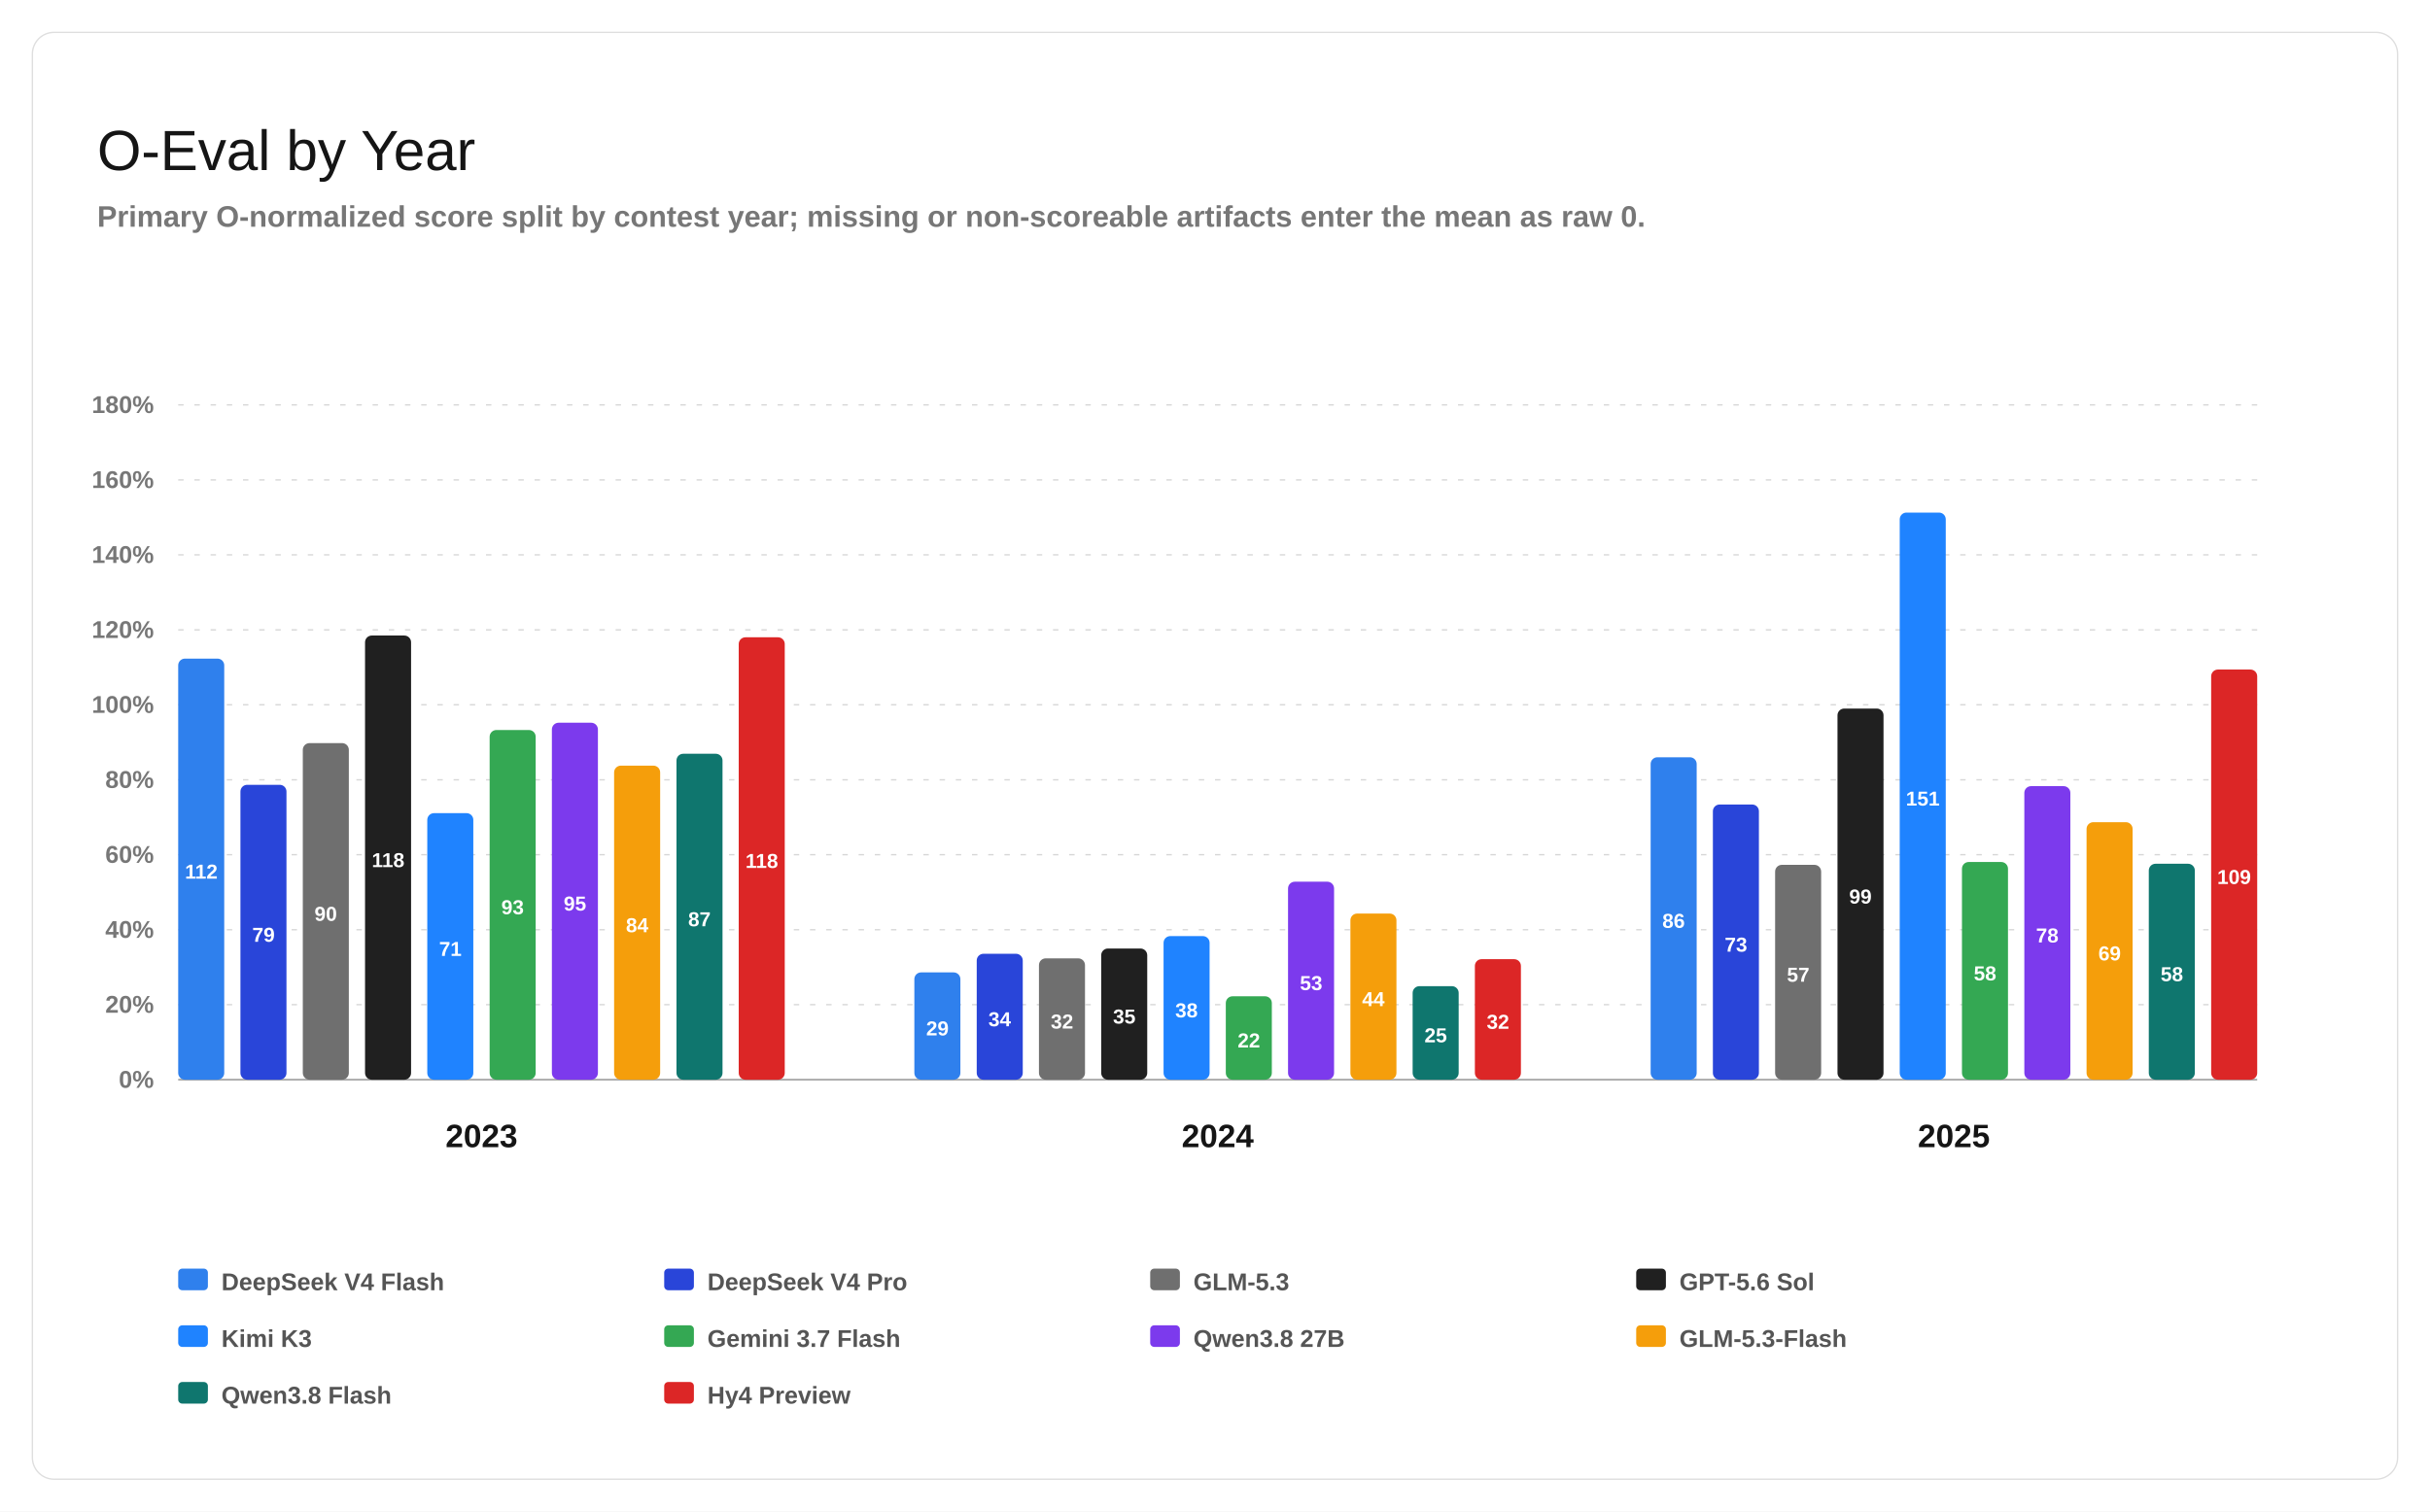
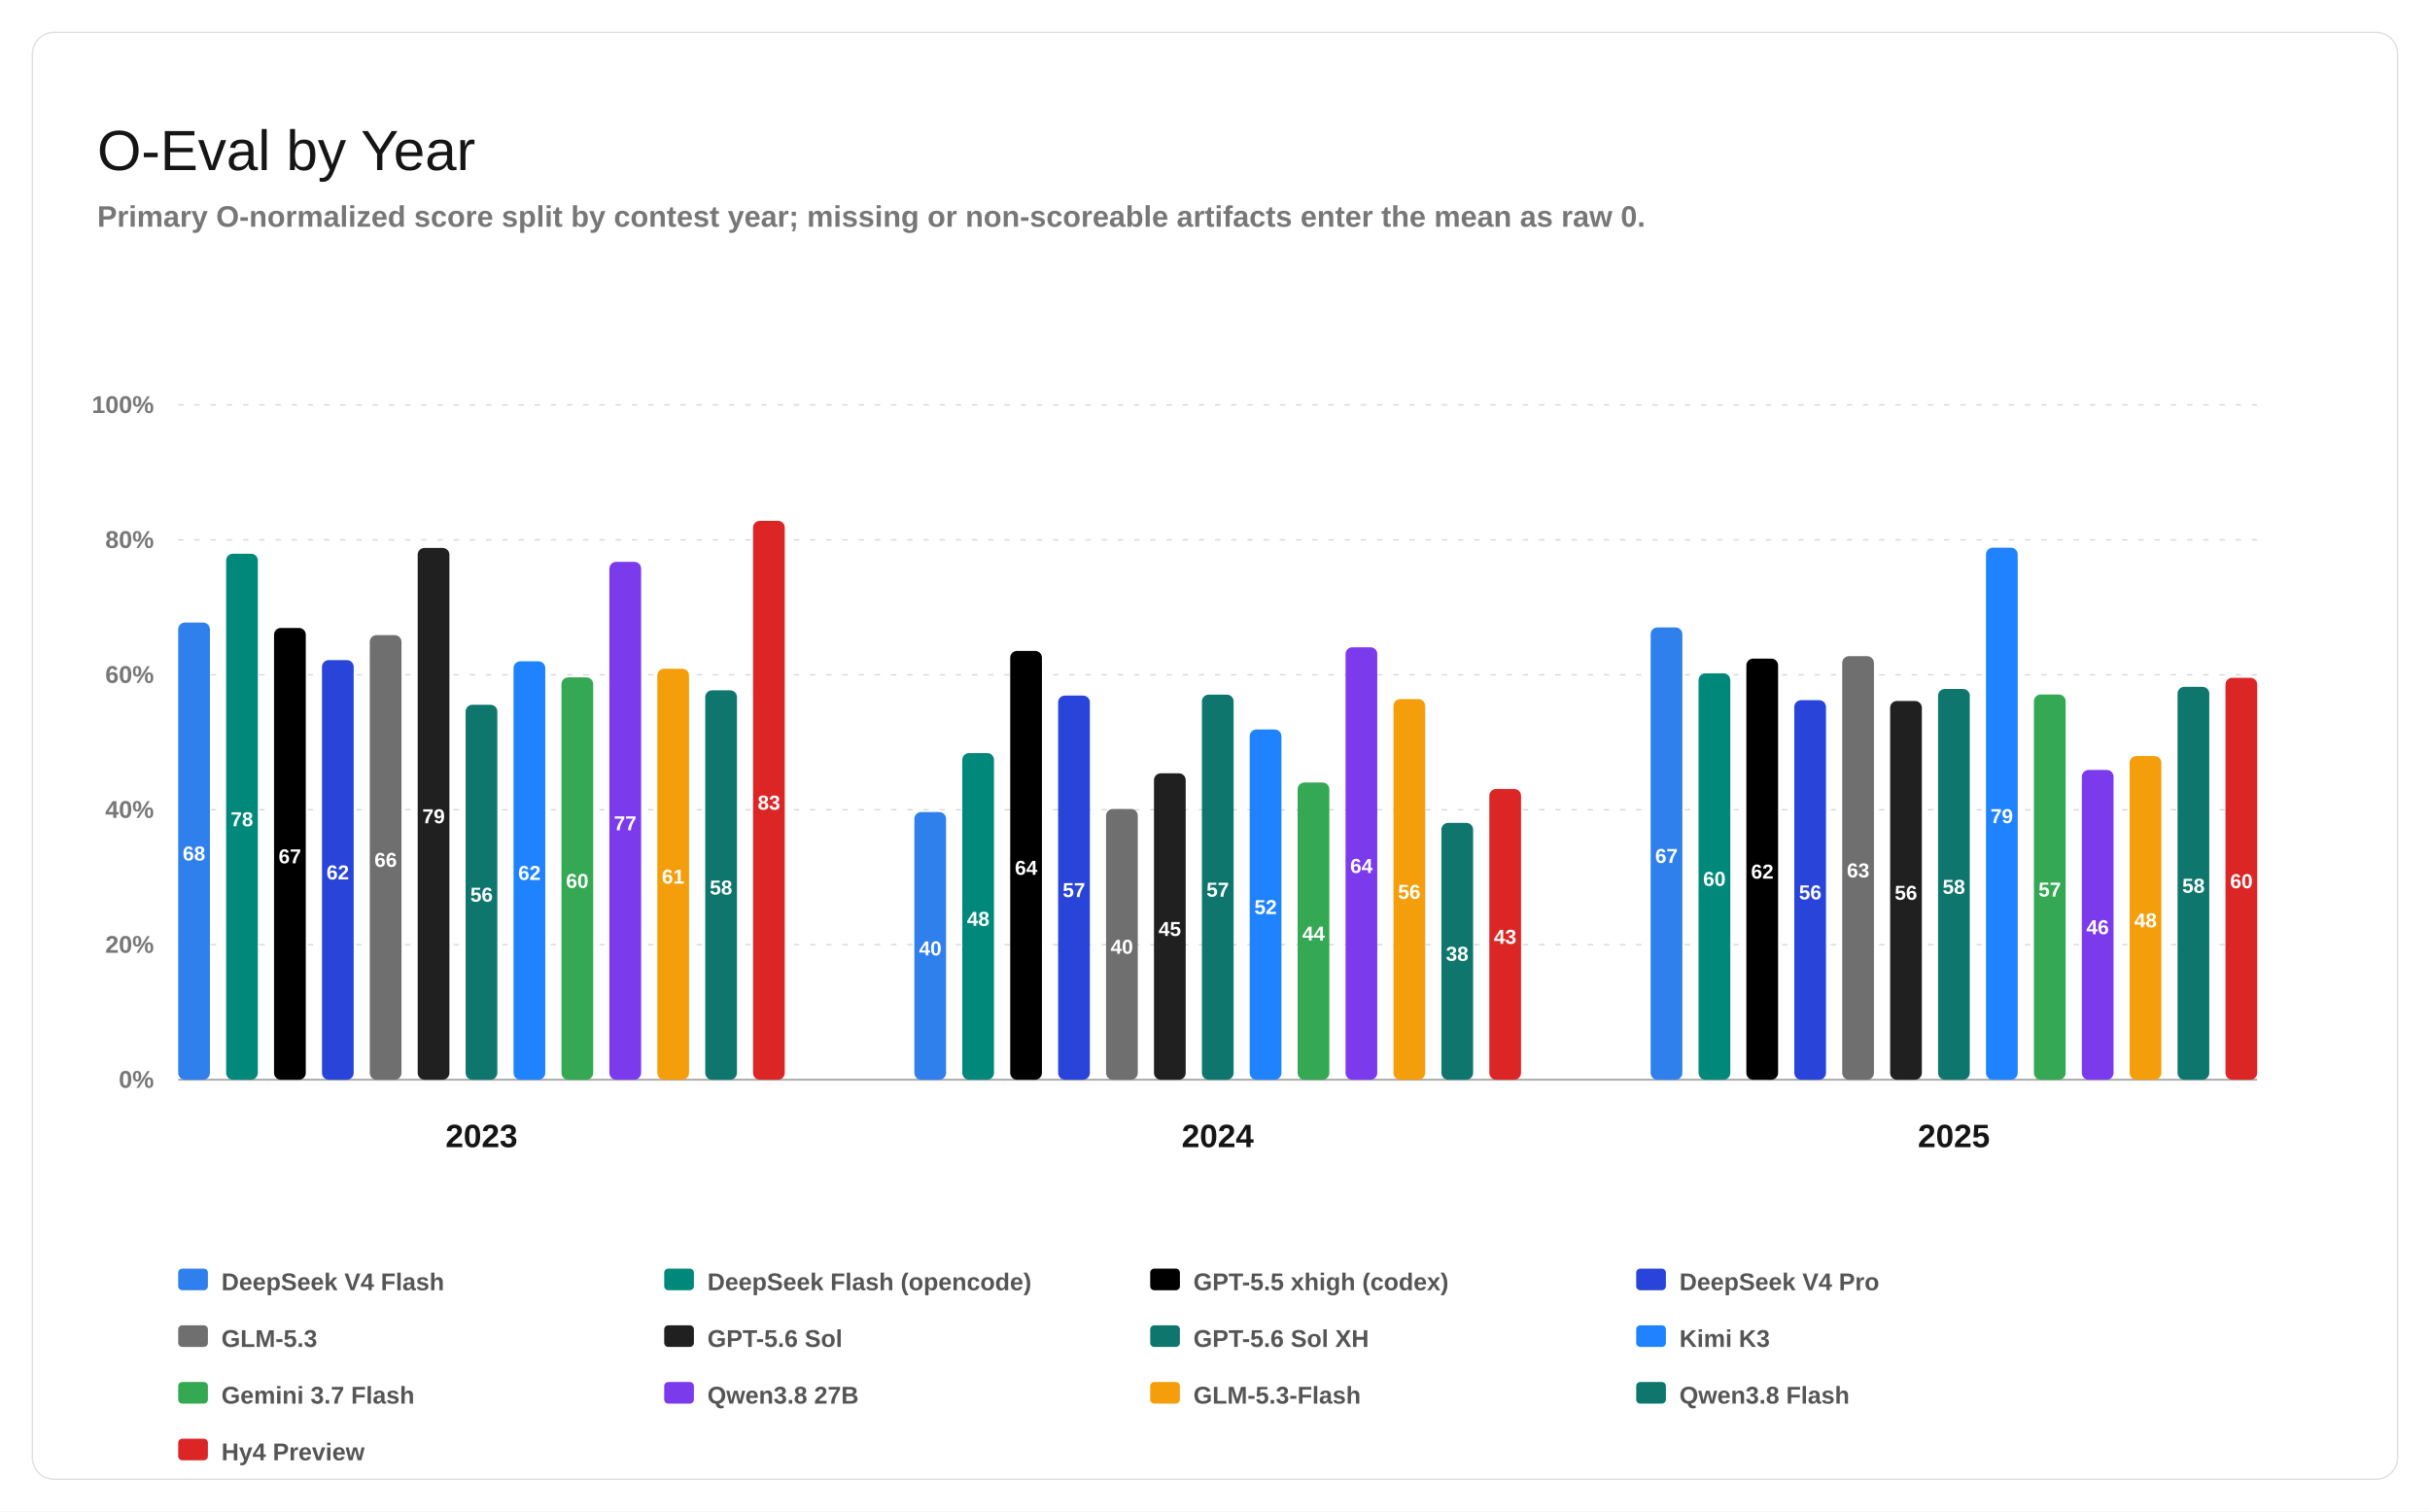
<svg xmlns="http://www.w3.org/2000/svg" width="1800" height="1120" viewBox="0 0 1800 1120" role="img">
  <style>
      .title { font-family: Georgia, Times, serif; font-size: 42px; font-weight: 500; fill: #050505; }
      .subtitle { font-family: Arial, Helvetica, sans-serif; font-size: 22px; fill: #777777; font-weight: 650; }
      .axis { font-family: Arial, Helvetica, sans-serif; font-size: 18px; fill: #777777; font-weight: 650; }
      .axis-title { font-family: Arial, Helvetica, sans-serif; font-size: 22px; fill: #111111; font-weight: 720; }
      .label { font-family: Arial, Helvetica, sans-serif; font-size: 19px; fill: #151515; font-weight: 700; }
      .small { font-family: Arial, Helvetica, sans-serif; font-size: 18px; fill: #777777; font-weight: 650; }
    </style>
  <rect width="1800" height="1120" fill="#ffffff" />
  <rect x="24.0" y="24.0" width="1752.0" height="1072.0" fill="#ffffff" rx="16.0" stroke="#dedede" />
  <text x="72.0" y="126.0" text-anchor="start" font-family="Arial, Helvetica, sans-serif" font-size="42" font-weight="500" fill="#151515">O-Eval by Year</text>
  <text x="72.0" y="168.0" text-anchor="start" font-family="Arial, Helvetica, sans-serif" font-size="22" font-weight="650" fill="#777777">Primary O-normalized score split by contest year; missing or non-scoreable artifacts enter the mean as raw 0.</text>
  <line x1="132.0" y1="800.0" x2="1672.0" y2="800.0" stroke="#aaaaaa" stroke-width="1.4" />
  <text x="114.0" y="806.0" text-anchor="end" font-family="Arial, Helvetica, sans-serif" font-size="18" font-weight="600" fill="#777777">0%</text>
-   <line x1="132.0" y1="744.4" x2="1672.0" y2="744.4" stroke="#d7d7d7" stroke-width="1.0" stroke-dasharray="4 8" />
-   <text x="114.0" y="750.4" text-anchor="end" font-family="Arial, Helvetica, sans-serif" font-size="18" font-weight="600" fill="#777777">20%</text>
-   <line x1="132.0" y1="688.9" x2="1672.0" y2="688.9" stroke="#d7d7d7" stroke-width="1.0" stroke-dasharray="4 8" />
-   <text x="114.0" y="694.9" text-anchor="end" font-family="Arial, Helvetica, sans-serif" font-size="18" font-weight="600" fill="#777777">40%</text>
-   <line x1="132.0" y1="633.3" x2="1672.0" y2="633.3" stroke="#d7d7d7" stroke-width="1.0" stroke-dasharray="4 8" />
-   <text x="114.0" y="639.3" text-anchor="end" font-family="Arial, Helvetica, sans-serif" font-size="18" font-weight="600" fill="#777777">60%</text>
-   <line x1="132.0" y1="577.8" x2="1672.0" y2="577.8" stroke="#d7d7d7" stroke-width="1.0" stroke-dasharray="4 8" />
-   <text x="114.0" y="583.8" text-anchor="end" font-family="Arial, Helvetica, sans-serif" font-size="18" font-weight="600" fill="#777777">80%</text>
-   <line x1="132.0" y1="522.2" x2="1672.0" y2="522.2" stroke="#d7d7d7" stroke-width="1.0" stroke-dasharray="4 8" />
-   <text x="114.0" y="528.2" text-anchor="end" font-family="Arial, Helvetica, sans-serif" font-size="18" font-weight="600" fill="#777777">100%</text>
-   <line x1="132.0" y1="466.7" x2="1672.0" y2="466.7" stroke="#d7d7d7" stroke-width="1.0" stroke-dasharray="4 8" />
-   <text x="114.0" y="472.7" text-anchor="end" font-family="Arial, Helvetica, sans-serif" font-size="18" font-weight="600" fill="#777777">120%</text>
-   <line x1="132.0" y1="411.1" x2="1672.0" y2="411.1" stroke="#d7d7d7" stroke-width="1.0" stroke-dasharray="4 8" />
-   <text x="114.0" y="417.1" text-anchor="end" font-family="Arial, Helvetica, sans-serif" font-size="18" font-weight="600" fill="#777777">140%</text>
-   <line x1="132.0" y1="355.6" x2="1672.0" y2="355.6" stroke="#d7d7d7" stroke-width="1.0" stroke-dasharray="4 8" />
-   <text x="114.0" y="361.6" text-anchor="end" font-family="Arial, Helvetica, sans-serif" font-size="18" font-weight="600" fill="#777777">160%</text>
+   <line x1="132.0" y1="700.0" x2="1672.0" y2="700.0" stroke="#d7d7d7" stroke-width="1.0" stroke-dasharray="4 8" />
+   <text x="114.0" y="706.0" text-anchor="end" font-family="Arial, Helvetica, sans-serif" font-size="18" font-weight="600" fill="#777777">20%</text>
+   <line x1="132.0" y1="600.0" x2="1672.0" y2="600.0" stroke="#d7d7d7" stroke-width="1.0" stroke-dasharray="4 8" />
+   <text x="114.0" y="606.0" text-anchor="end" font-family="Arial, Helvetica, sans-serif" font-size="18" font-weight="600" fill="#777777">40%</text>
+   <line x1="132.0" y1="500.0" x2="1672.0" y2="500.0" stroke="#d7d7d7" stroke-width="1.0" stroke-dasharray="4 8" />
+   <text x="114.0" y="506.0" text-anchor="end" font-family="Arial, Helvetica, sans-serif" font-size="18" font-weight="600" fill="#777777">60%</text>
+   <line x1="132.0" y1="400.0" x2="1672.0" y2="400.0" stroke="#d7d7d7" stroke-width="1.0" stroke-dasharray="4 8" />
+   <text x="114.0" y="406.0" text-anchor="end" font-family="Arial, Helvetica, sans-serif" font-size="18" font-weight="600" fill="#777777">80%</text>
  <line x1="132.0" y1="300.0" x2="1672.0" y2="300.0" stroke="#d7d7d7" stroke-width="1.0" stroke-dasharray="4 8" />
-   <text x="114.0" y="306.0" text-anchor="end" font-family="Arial, Helvetica, sans-serif" font-size="18" font-weight="600" fill="#777777">180%</text>
+   <text x="114.0" y="306.0" text-anchor="end" font-family="Arial, Helvetica, sans-serif" font-size="18" font-weight="600" fill="#777777">100%</text>
  <text x="356.7" y="850.0" text-anchor="middle" font-family="Arial, Helvetica, sans-serif" font-size="24" font-weight="800" fill="#151515">2023</text>
-   <rect x="132.0" y="488.0" width="34.1" height="312.0" fill="#2f80ed" rx="5.0" />
-   <text x="149.1" y="651.0" text-anchor="middle" font-family="Arial, Helvetica, sans-serif" font-size="15" font-weight="800" fill="#ffffff">112</text>
-   <rect x="178.1" y="581.5" width="34.1" height="218.5" fill="#2945d9" rx="5.0" />
-   <text x="195.2" y="697.8" text-anchor="middle" font-family="Arial, Helvetica, sans-serif" font-size="15" font-weight="800" fill="#ffffff">79</text>
-   <rect x="224.3" y="550.6" width="34.1" height="249.4" fill="#6f6f6f" rx="5.0" />
-   <text x="241.3" y="682.3" text-anchor="middle" font-family="Arial, Helvetica, sans-serif" font-size="15" font-weight="800" fill="#ffffff">90</text>
-   <rect x="270.4" y="470.9" width="34.1" height="329.1" fill="#202020" rx="5.0" />
-   <text x="287.5" y="642.5" text-anchor="middle" font-family="Arial, Helvetica, sans-serif" font-size="15" font-weight="800" fill="#ffffff">118</text>
-   <rect x="316.5" y="602.5" width="34.1" height="197.5" fill="#1f83ff" rx="5.0" />
-   <text x="333.6" y="708.3" text-anchor="middle" font-family="Arial, Helvetica, sans-serif" font-size="15" font-weight="800" fill="#ffffff">71</text>
-   <rect x="362.7" y="540.9" width="34.1" height="259.1" fill="#34a853" rx="5.0" />
-   <text x="379.7" y="677.4" text-anchor="middle" font-family="Arial, Helvetica, sans-serif" font-size="15" font-weight="800" fill="#ffffff">93</text>
-   <rect x="408.8" y="535.5" width="34.1" height="264.5" fill="#7c3aed" rx="5.0" />
-   <text x="425.9" y="674.7" text-anchor="middle" font-family="Arial, Helvetica, sans-serif" font-size="15" font-weight="800" fill="#ffffff">95</text>
-   <rect x="454.9" y="567.3" width="34.1" height="232.7" fill="#f59e0b" rx="5.0" />
-   <text x="472.0" y="690.7" text-anchor="middle" font-family="Arial, Helvetica, sans-serif" font-size="15" font-weight="800" fill="#ffffff">84</text>
-   <rect x="501.1" y="558.5" width="34.1" height="241.5" fill="#0f766e" rx="5.0" />
-   <text x="518.1" y="686.3" text-anchor="middle" font-family="Arial, Helvetica, sans-serif" font-size="15" font-weight="800" fill="#ffffff">87</text>
-   <rect x="547.2" y="472.2" width="34.1" height="327.8" fill="#dc2626" rx="5.0" />
-   <text x="564.3" y="643.1" text-anchor="middle" font-family="Arial, Helvetica, sans-serif" font-size="15" font-weight="800" fill="#ffffff">118</text>
+   <rect x="132.0" y="461.3" width="23.5" height="338.7" fill="#2f80ed" rx="5.0" />
+   <text x="143.7" y="637.6" text-anchor="middle" font-family="Arial, Helvetica, sans-serif" font-size="15" font-weight="800" fill="#ffffff">68</text>
+   <rect x="167.5" y="410.3" width="23.5" height="389.7" fill="#00897b" rx="5.0" />
+   <text x="179.2" y="612.2" text-anchor="middle" font-family="Arial, Helvetica, sans-serif" font-size="15" font-weight="800" fill="#ffffff">78</text>
+   <rect x="203.0" y="465.3" width="23.5" height="334.7" fill="#000000" rx="5.0" />
+   <text x="214.7" y="639.7" text-anchor="middle" font-family="Arial, Helvetica, sans-serif" font-size="15" font-weight="800" fill="#ffffff">67</text>
+   <rect x="238.5" y="489.1" width="23.5" height="310.9" fill="#2945d9" rx="5.0" />
+   <text x="250.2" y="651.6" text-anchor="middle" font-family="Arial, Helvetica, sans-serif" font-size="15" font-weight="800" fill="#ffffff">62</text>
+   <rect x="273.9" y="470.6" width="23.5" height="329.4" fill="#6f6f6f" rx="5.0" />
+   <text x="285.7" y="642.3" text-anchor="middle" font-family="Arial, Helvetica, sans-serif" font-size="15" font-weight="800" fill="#ffffff">66</text>
+   <rect x="309.4" y="406.0" width="23.5" height="394.0" fill="#202020" rx="5.0" />
+   <text x="321.2" y="610.0" text-anchor="middle" font-family="Arial, Helvetica, sans-serif" font-size="15" font-weight="800" fill="#ffffff">79</text>
+   <rect x="344.9" y="522.2" width="23.5" height="277.8" fill="#0f766e" rx="5.0" />
+   <text x="356.7" y="668.1" text-anchor="middle" font-family="Arial, Helvetica, sans-serif" font-size="15" font-weight="800" fill="#ffffff">56</text>
+   <rect x="380.4" y="490.0" width="23.5" height="310.0" fill="#1f83ff" rx="5.0" />
+   <text x="392.2" y="652.0" text-anchor="middle" font-family="Arial, Helvetica, sans-serif" font-size="15" font-weight="800" fill="#ffffff">62</text>
+   <rect x="415.9" y="501.9" width="23.5" height="298.1" fill="#34a853" rx="5.0" />
+   <text x="427.6" y="657.9" text-anchor="middle" font-family="Arial, Helvetica, sans-serif" font-size="15" font-weight="800" fill="#ffffff">60</text>
+   <rect x="451.4" y="416.3" width="23.5" height="383.7" fill="#7c3aed" rx="5.0" />
+   <text x="463.1" y="615.2" text-anchor="middle" font-family="Arial, Helvetica, sans-serif" font-size="15" font-weight="800" fill="#ffffff">77</text>
+   <rect x="486.9" y="495.5" width="23.5" height="304.5" fill="#f59e0b" rx="5.0" />
+   <text x="498.6" y="654.7" text-anchor="middle" font-family="Arial, Helvetica, sans-serif" font-size="15" font-weight="800" fill="#ffffff">61</text>
+   <rect x="522.4" y="511.5" width="23.5" height="288.5" fill="#0f766e" rx="5.0" />
+   <text x="534.1" y="662.8" text-anchor="middle" font-family="Arial, Helvetica, sans-serif" font-size="15" font-weight="800" fill="#ffffff">58</text>
+   <rect x="557.8" y="385.9" width="23.5" height="414.1" fill="#dc2626" rx="5.0" />
+   <text x="569.6" y="599.9" text-anchor="middle" font-family="Arial, Helvetica, sans-serif" font-size="15" font-weight="800" fill="#ffffff">83</text>
  <text x="902.0" y="850.0" text-anchor="middle" font-family="Arial, Helvetica, sans-serif" font-size="24" font-weight="800" fill="#151515">2024</text>
-   <rect x="677.3" y="720.5" width="34.1" height="79.5" fill="#2f80ed" rx="5.0" />
-   <text x="694.4" y="767.2" text-anchor="middle" font-family="Arial, Helvetica, sans-serif" font-size="15" font-weight="800" fill="#ffffff">29</text>
-   <rect x="723.5" y="706.7" width="34.1" height="93.3" fill="#2945d9" rx="5.0" />
-   <text x="740.5" y="760.4" text-anchor="middle" font-family="Arial, Helvetica, sans-serif" font-size="15" font-weight="800" fill="#ffffff">34</text>
-   <rect x="769.6" y="710.1" width="34.1" height="89.9" fill="#6f6f6f" rx="5.0" />
-   <text x="786.7" y="762.1" text-anchor="middle" font-family="Arial, Helvetica, sans-serif" font-size="15" font-weight="800" fill="#ffffff">32</text>
-   <rect x="815.7" y="702.8" width="34.1" height="97.2" fill="#202020" rx="5.0" />
-   <text x="832.8" y="758.4" text-anchor="middle" font-family="Arial, Helvetica, sans-serif" font-size="15" font-weight="800" fill="#ffffff">35</text>
-   <rect x="861.9" y="693.6" width="34.1" height="106.4" fill="#1f83ff" rx="5.0" />
-   <text x="878.9" y="753.8" text-anchor="middle" font-family="Arial, Helvetica, sans-serif" font-size="15" font-weight="800" fill="#ffffff">38</text>
-   <rect x="908.0" y="738.2" width="34.1" height="61.8" fill="#34a853" rx="5.0" />
-   <text x="925.1" y="776.1" text-anchor="middle" font-family="Arial, Helvetica, sans-serif" font-size="15" font-weight="800" fill="#ffffff">22</text>
-   <rect x="954.1" y="653.3" width="34.1" height="146.7" fill="#7c3aed" rx="5.0" />
-   <text x="971.2" y="733.6" text-anchor="middle" font-family="Arial, Helvetica, sans-serif" font-size="15" font-weight="800" fill="#ffffff">53</text>
-   <rect x="1000.3" y="676.9" width="34.1" height="123.1" fill="#f59e0b" rx="5.0" />
-   <text x="1017.3" y="745.5" text-anchor="middle" font-family="Arial, Helvetica, sans-serif" font-size="15" font-weight="800" fill="#ffffff">44</text>
-   <rect x="1046.4" y="730.7" width="34.1" height="69.3" fill="#0f766e" rx="5.0" />
-   <text x="1063.5" y="772.3" text-anchor="middle" font-family="Arial, Helvetica, sans-serif" font-size="15" font-weight="800" fill="#ffffff">25</text>
-   <rect x="1092.5" y="710.7" width="34.1" height="89.3" fill="#dc2626" rx="5.0" />
-   <text x="1109.6" y="762.3" text-anchor="middle" font-family="Arial, Helvetica, sans-serif" font-size="15" font-weight="800" fill="#ffffff">32</text>
+   <rect x="677.3" y="601.7" width="23.5" height="198.3" fill="#2f80ed" rx="5.0" />
+   <text x="689.1" y="707.9" text-anchor="middle" font-family="Arial, Helvetica, sans-serif" font-size="15" font-weight="800" fill="#ffffff">40</text>
+   <rect x="712.8" y="558.0" width="23.5" height="242.0" fill="#00897b" rx="5.0" />
+   <text x="724.6" y="686.0" text-anchor="middle" font-family="Arial, Helvetica, sans-serif" font-size="15" font-weight="800" fill="#ffffff">48</text>
+   <rect x="748.3" y="482.3" width="23.5" height="317.7" fill="#000000" rx="5.0" />
+   <text x="760.1" y="648.2" text-anchor="middle" font-family="Arial, Helvetica, sans-serif" font-size="15" font-weight="800" fill="#ffffff">64</text>
+   <rect x="783.8" y="515.4" width="23.5" height="284.6" fill="#2945d9" rx="5.0" />
+   <text x="795.5" y="664.7" text-anchor="middle" font-family="Arial, Helvetica, sans-serif" font-size="15" font-weight="800" fill="#ffffff">57</text>
+   <rect x="819.3" y="599.4" width="23.5" height="200.6" fill="#6f6f6f" rx="5.0" />
+   <text x="831.0" y="706.7" text-anchor="middle" font-family="Arial, Helvetica, sans-serif" font-size="15" font-weight="800" fill="#ffffff">40</text>
+   <rect x="854.8" y="573.0" width="23.5" height="227.0" fill="#202020" rx="5.0" />
+   <text x="866.5" y="693.5" text-anchor="middle" font-family="Arial, Helvetica, sans-serif" font-size="15" font-weight="800" fill="#ffffff">45</text>
+   <rect x="890.3" y="514.7" width="23.5" height="285.3" fill="#0f766e" rx="5.0" />
+   <text x="902.0" y="664.4" text-anchor="middle" font-family="Arial, Helvetica, sans-serif" font-size="15" font-weight="800" fill="#ffffff">57</text>
+   <rect x="925.7" y="540.5" width="23.5" height="259.5" fill="#1f83ff" rx="5.0" />
+   <text x="937.5" y="677.3" text-anchor="middle" font-family="Arial, Helvetica, sans-serif" font-size="15" font-weight="800" fill="#ffffff">52</text>
+   <rect x="961.2" y="579.8" width="23.5" height="220.2" fill="#34a853" rx="5.0" />
+   <text x="973.0" y="696.9" text-anchor="middle" font-family="Arial, Helvetica, sans-serif" font-size="15" font-weight="800" fill="#ffffff">44</text>
+   <rect x="996.7" y="479.6" width="23.5" height="320.4" fill="#7c3aed" rx="5.0" />
+   <text x="1008.5" y="646.8" text-anchor="middle" font-family="Arial, Helvetica, sans-serif" font-size="15" font-weight="800" fill="#ffffff">64</text>
+   <rect x="1032.2" y="518.0" width="23.5" height="282.0" fill="#f59e0b" rx="5.0" />
+   <text x="1043.9" y="666.0" text-anchor="middle" font-family="Arial, Helvetica, sans-serif" font-size="15" font-weight="800" fill="#ffffff">56</text>
+   <rect x="1067.7" y="609.7" width="23.5" height="190.3" fill="#0f766e" rx="5.0" />
+   <text x="1079.4" y="711.9" text-anchor="middle" font-family="Arial, Helvetica, sans-serif" font-size="15" font-weight="800" fill="#ffffff">38</text>
+   <rect x="1103.2" y="584.6" width="23.5" height="215.4" fill="#dc2626" rx="5.0" />
+   <text x="1114.9" y="699.3" text-anchor="middle" font-family="Arial, Helvetica, sans-serif" font-size="15" font-weight="800" fill="#ffffff">43</text>
  <text x="1447.3" y="850.0" text-anchor="middle" font-family="Arial, Helvetica, sans-serif" font-size="24" font-weight="800" fill="#151515">2025</text>
-   <rect x="1222.7" y="561.1" width="34.1" height="238.9" fill="#2f80ed" rx="5.0" />
-   <text x="1239.7" y="687.5" text-anchor="middle" font-family="Arial, Helvetica, sans-serif" font-size="15" font-weight="800" fill="#ffffff">86</text>
-   <rect x="1268.8" y="596.1" width="34.1" height="203.9" fill="#2945d9" rx="5.0" />
-   <text x="1285.9" y="705.1" text-anchor="middle" font-family="Arial, Helvetica, sans-serif" font-size="15" font-weight="800" fill="#ffffff">73</text>
-   <rect x="1314.9" y="640.8" width="34.1" height="159.2" fill="#6f6f6f" rx="5.0" />
-   <text x="1332.0" y="727.4" text-anchor="middle" font-family="Arial, Helvetica, sans-serif" font-size="15" font-weight="800" fill="#ffffff">57</text>
-   <rect x="1361.1" y="525.0" width="34.1" height="275.0" fill="#202020" rx="5.0" />
-   <text x="1378.1" y="669.5" text-anchor="middle" font-family="Arial, Helvetica, sans-serif" font-size="15" font-weight="800" fill="#ffffff">99</text>
-   <rect x="1407.2" y="379.8" width="34.1" height="420.2" fill="#1f83ff" rx="5.0" />
-   <text x="1424.3" y="596.9" text-anchor="middle" font-family="Arial, Helvetica, sans-serif" font-size="15" font-weight="800" fill="#ffffff">151</text>
-   <rect x="1453.3" y="638.7" width="34.1" height="161.3" fill="#34a853" rx="5.0" />
-   <text x="1470.4" y="726.4" text-anchor="middle" font-family="Arial, Helvetica, sans-serif" font-size="15" font-weight="800" fill="#ffffff">58</text>
-   <rect x="1499.5" y="582.5" width="34.1" height="217.5" fill="#7c3aed" rx="5.0" />
-   <text x="1516.5" y="698.3" text-anchor="middle" font-family="Arial, Helvetica, sans-serif" font-size="15" font-weight="800" fill="#ffffff">78</text>
-   <rect x="1545.6" y="609.2" width="34.1" height="190.8" fill="#f59e0b" rx="5.0" />
-   <text x="1562.7" y="711.6" text-anchor="middle" font-family="Arial, Helvetica, sans-serif" font-size="15" font-weight="800" fill="#ffffff">69</text>
-   <rect x="1591.7" y="640.0" width="34.1" height="160.0" fill="#0f766e" rx="5.0" />
-   <text x="1608.8" y="727.0" text-anchor="middle" font-family="Arial, Helvetica, sans-serif" font-size="15" font-weight="800" fill="#ffffff">58</text>
-   <rect x="1637.9" y="496.1" width="34.1" height="303.9" fill="#dc2626" rx="5.0" />
-   <text x="1654.9" y="655.0" text-anchor="middle" font-family="Arial, Helvetica, sans-serif" font-size="15" font-weight="800" fill="#ffffff">109</text>
+   <rect x="1222.7" y="464.9" width="23.5" height="335.1" fill="#2f80ed" rx="5.0" />
+   <text x="1234.4" y="639.4" text-anchor="middle" font-family="Arial, Helvetica, sans-serif" font-size="15" font-weight="800" fill="#ffffff">67</text>
+   <rect x="1258.2" y="498.9" width="23.5" height="301.1" fill="#00897b" rx="5.0" />
+   <text x="1269.9" y="656.4" text-anchor="middle" font-family="Arial, Helvetica, sans-serif" font-size="15" font-weight="800" fill="#ffffff">60</text>
+   <rect x="1293.6" y="488.0" width="23.5" height="312.0" fill="#000000" rx="5.0" />
+   <text x="1305.4" y="651.0" text-anchor="middle" font-family="Arial, Helvetica, sans-serif" font-size="15" font-weight="800" fill="#ffffff">62</text>
+   <rect x="1329.1" y="518.8" width="23.5" height="281.2" fill="#2945d9" rx="5.0" />
+   <text x="1340.9" y="666.4" text-anchor="middle" font-family="Arial, Helvetica, sans-serif" font-size="15" font-weight="800" fill="#ffffff">56</text>
+   <rect x="1364.6" y="486.2" width="23.5" height="313.8" fill="#6f6f6f" rx="5.0" />
+   <text x="1376.4" y="650.1" text-anchor="middle" font-family="Arial, Helvetica, sans-serif" font-size="15" font-weight="800" fill="#ffffff">63</text>
+   <rect x="1400.1" y="519.4" width="23.5" height="280.6" fill="#202020" rx="5.0" />
+   <text x="1411.8" y="666.7" text-anchor="middle" font-family="Arial, Helvetica, sans-serif" font-size="15" font-weight="800" fill="#ffffff">56</text>
+   <rect x="1435.6" y="510.5" width="23.5" height="289.5" fill="#0f766e" rx="5.0" />
+   <text x="1447.3" y="662.3" text-anchor="middle" font-family="Arial, Helvetica, sans-serif" font-size="15" font-weight="800" fill="#ffffff">58</text>
+   <rect x="1471.1" y="405.8" width="23.5" height="394.2" fill="#1f83ff" rx="5.0" />
+   <text x="1482.8" y="609.9" text-anchor="middle" font-family="Arial, Helvetica, sans-serif" font-size="15" font-weight="800" fill="#ffffff">79</text>
+   <rect x="1506.6" y="514.6" width="23.5" height="285.4" fill="#34a853" rx="5.0" />
+   <text x="1518.3" y="664.3" text-anchor="middle" font-family="Arial, Helvetica, sans-serif" font-size="15" font-weight="800" fill="#ffffff">57</text>
+   <rect x="1542.1" y="570.5" width="23.5" height="229.5" fill="#7c3aed" rx="5.0" />
+   <text x="1553.8" y="692.2" text-anchor="middle" font-family="Arial, Helvetica, sans-serif" font-size="15" font-weight="800" fill="#ffffff">46</text>
+   <rect x="1577.5" y="560.2" width="23.5" height="239.8" fill="#f59e0b" rx="5.0" />
+   <text x="1589.3" y="687.1" text-anchor="middle" font-family="Arial, Helvetica, sans-serif" font-size="15" font-weight="800" fill="#ffffff">48</text>
+   <rect x="1613.0" y="508.9" width="23.5" height="291.1" fill="#0f766e" rx="5.0" />
+   <text x="1624.8" y="661.5" text-anchor="middle" font-family="Arial, Helvetica, sans-serif" font-size="15" font-weight="800" fill="#ffffff">58</text>
+   <rect x="1648.5" y="502.2" width="23.5" height="297.8" fill="#dc2626" rx="5.0" />
+   <text x="1660.3" y="658.1" text-anchor="middle" font-family="Arial, Helvetica, sans-serif" font-size="15" font-weight="800" fill="#ffffff">60</text>
  <rect x="132.0" y="940.0" width="22.0" height="16.0" fill="#2f80ed" rx="3.0" />
  <text x="164.0" y="956.0" text-anchor="start" font-family="Arial, Helvetica, sans-serif" font-size="18" font-weight="600" fill="#555555">DeepSeek V4 Flash</text>
-   <rect x="492.0" y="940.0" width="22.0" height="16.0" fill="#2945d9" rx="3.0" />
-   <text x="524.0" y="956.0" text-anchor="start" font-family="Arial, Helvetica, sans-serif" font-size="18" font-weight="600" fill="#555555">DeepSeek V4 Pro</text>
-   <rect x="852.0" y="940.0" width="22.0" height="16.0" fill="#6f6f6f" rx="3.0" />
-   <text x="884.0" y="956.0" text-anchor="start" font-family="Arial, Helvetica, sans-serif" font-size="18" font-weight="600" fill="#555555">GLM-5.3</text>
-   <rect x="1212.0" y="940.0" width="22.0" height="16.0" fill="#202020" rx="3.0" />
-   <text x="1244.0" y="956.0" text-anchor="start" font-family="Arial, Helvetica, sans-serif" font-size="18" font-weight="600" fill="#555555">GPT-5.6 Sol</text>
-   <rect x="132.0" y="982.0" width="22.0" height="16.0" fill="#1f83ff" rx="3.0" />
-   <text x="164.0" y="998.0" text-anchor="start" font-family="Arial, Helvetica, sans-serif" font-size="18" font-weight="600" fill="#555555">Kimi K3</text>
-   <rect x="492.0" y="982.0" width="22.0" height="16.0" fill="#34a853" rx="3.0" />
-   <text x="524.0" y="998.0" text-anchor="start" font-family="Arial, Helvetica, sans-serif" font-size="18" font-weight="600" fill="#555555">Gemini 3.7 Flash</text>
-   <rect x="852.0" y="982.0" width="22.0" height="16.0" fill="#7c3aed" rx="3.0" />
-   <text x="884.0" y="998.0" text-anchor="start" font-family="Arial, Helvetica, sans-serif" font-size="18" font-weight="600" fill="#555555">Qwen3.8 27B</text>
-   <rect x="1212.0" y="982.0" width="22.0" height="16.0" fill="#f59e0b" rx="3.0" />
-   <text x="1244.0" y="998.0" text-anchor="start" font-family="Arial, Helvetica, sans-serif" font-size="18" font-weight="600" fill="#555555">GLM-5.3-Flash</text>
-   <rect x="132.0" y="1024.0" width="22.0" height="16.0" fill="#0f766e" rx="3.0" />
-   <text x="164.0" y="1040.0" text-anchor="start" font-family="Arial, Helvetica, sans-serif" font-size="18" font-weight="600" fill="#555555">Qwen3.8 Flash</text>
-   <rect x="492.0" y="1024.0" width="22.0" height="16.0" fill="#dc2626" rx="3.0" />
-   <text x="524.0" y="1040.0" text-anchor="start" font-family="Arial, Helvetica, sans-serif" font-size="18" font-weight="600" fill="#555555">Hy4 Preview</text>
+   <rect x="492.0" y="940.0" width="22.0" height="16.0" fill="#00897b" rx="3.0" />
+   <text x="524.0" y="956.0" text-anchor="start" font-family="Arial, Helvetica, sans-serif" font-size="18" font-weight="600" fill="#555555">DeepSeek Flash (opencode)</text>
+   <rect x="852.0" y="940.0" width="22.0" height="16.0" fill="#000000" rx="3.0" />
+   <text x="884.0" y="956.0" text-anchor="start" font-family="Arial, Helvetica, sans-serif" font-size="18" font-weight="600" fill="#555555">GPT-5.5 xhigh (codex)</text>
+   <rect x="1212.0" y="940.0" width="22.0" height="16.0" fill="#2945d9" rx="3.0" />
+   <text x="1244.0" y="956.0" text-anchor="start" font-family="Arial, Helvetica, sans-serif" font-size="18" font-weight="600" fill="#555555">DeepSeek V4 Pro</text>
+   <rect x="132.0" y="982.0" width="22.0" height="16.0" fill="#6f6f6f" rx="3.0" />
+   <text x="164.0" y="998.0" text-anchor="start" font-family="Arial, Helvetica, sans-serif" font-size="18" font-weight="600" fill="#555555">GLM-5.3</text>
+   <rect x="492.0" y="982.0" width="22.0" height="16.0" fill="#202020" rx="3.0" />
+   <text x="524.0" y="998.0" text-anchor="start" font-family="Arial, Helvetica, sans-serif" font-size="18" font-weight="600" fill="#555555">GPT-5.6 Sol</text>
+   <rect x="852.0" y="982.0" width="22.0" height="16.0" fill="#0f766e" rx="3.0" />
+   <text x="884.0" y="998.0" text-anchor="start" font-family="Arial, Helvetica, sans-serif" font-size="18" font-weight="600" fill="#555555">GPT-5.6 Sol XH</text>
+   <rect x="1212.0" y="982.0" width="22.0" height="16.0" fill="#1f83ff" rx="3.0" />
+   <text x="1244.0" y="998.0" text-anchor="start" font-family="Arial, Helvetica, sans-serif" font-size="18" font-weight="600" fill="#555555">Kimi K3</text>
+   <rect x="132.0" y="1024.0" width="22.0" height="16.0" fill="#34a853" rx="3.0" />
+   <text x="164.0" y="1040.0" text-anchor="start" font-family="Arial, Helvetica, sans-serif" font-size="18" font-weight="600" fill="#555555">Gemini 3.7 Flash</text>
+   <rect x="492.0" y="1024.0" width="22.0" height="16.0" fill="#7c3aed" rx="3.0" />
+   <text x="524.0" y="1040.0" text-anchor="start" font-family="Arial, Helvetica, sans-serif" font-size="18" font-weight="600" fill="#555555">Qwen3.8 27B</text>
+   <rect x="852.0" y="1024.0" width="22.0" height="16.0" fill="#f59e0b" rx="3.0" />
+   <text x="884.0" y="1040.0" text-anchor="start" font-family="Arial, Helvetica, sans-serif" font-size="18" font-weight="600" fill="#555555">GLM-5.3-Flash</text>
+   <rect x="1212.0" y="1024.0" width="22.0" height="16.0" fill="#0f766e" rx="3.0" />
+   <text x="1244.0" y="1040.0" text-anchor="start" font-family="Arial, Helvetica, sans-serif" font-size="18" font-weight="600" fill="#555555">Qwen3.8 Flash</text>
+   <rect x="132.0" y="1066.0" width="22.0" height="16.0" fill="#dc2626" rx="3.0" />
+   <text x="164.0" y="1082.0" text-anchor="start" font-family="Arial, Helvetica, sans-serif" font-size="18" font-weight="600" fill="#555555">Hy4 Preview</text>
</svg>
